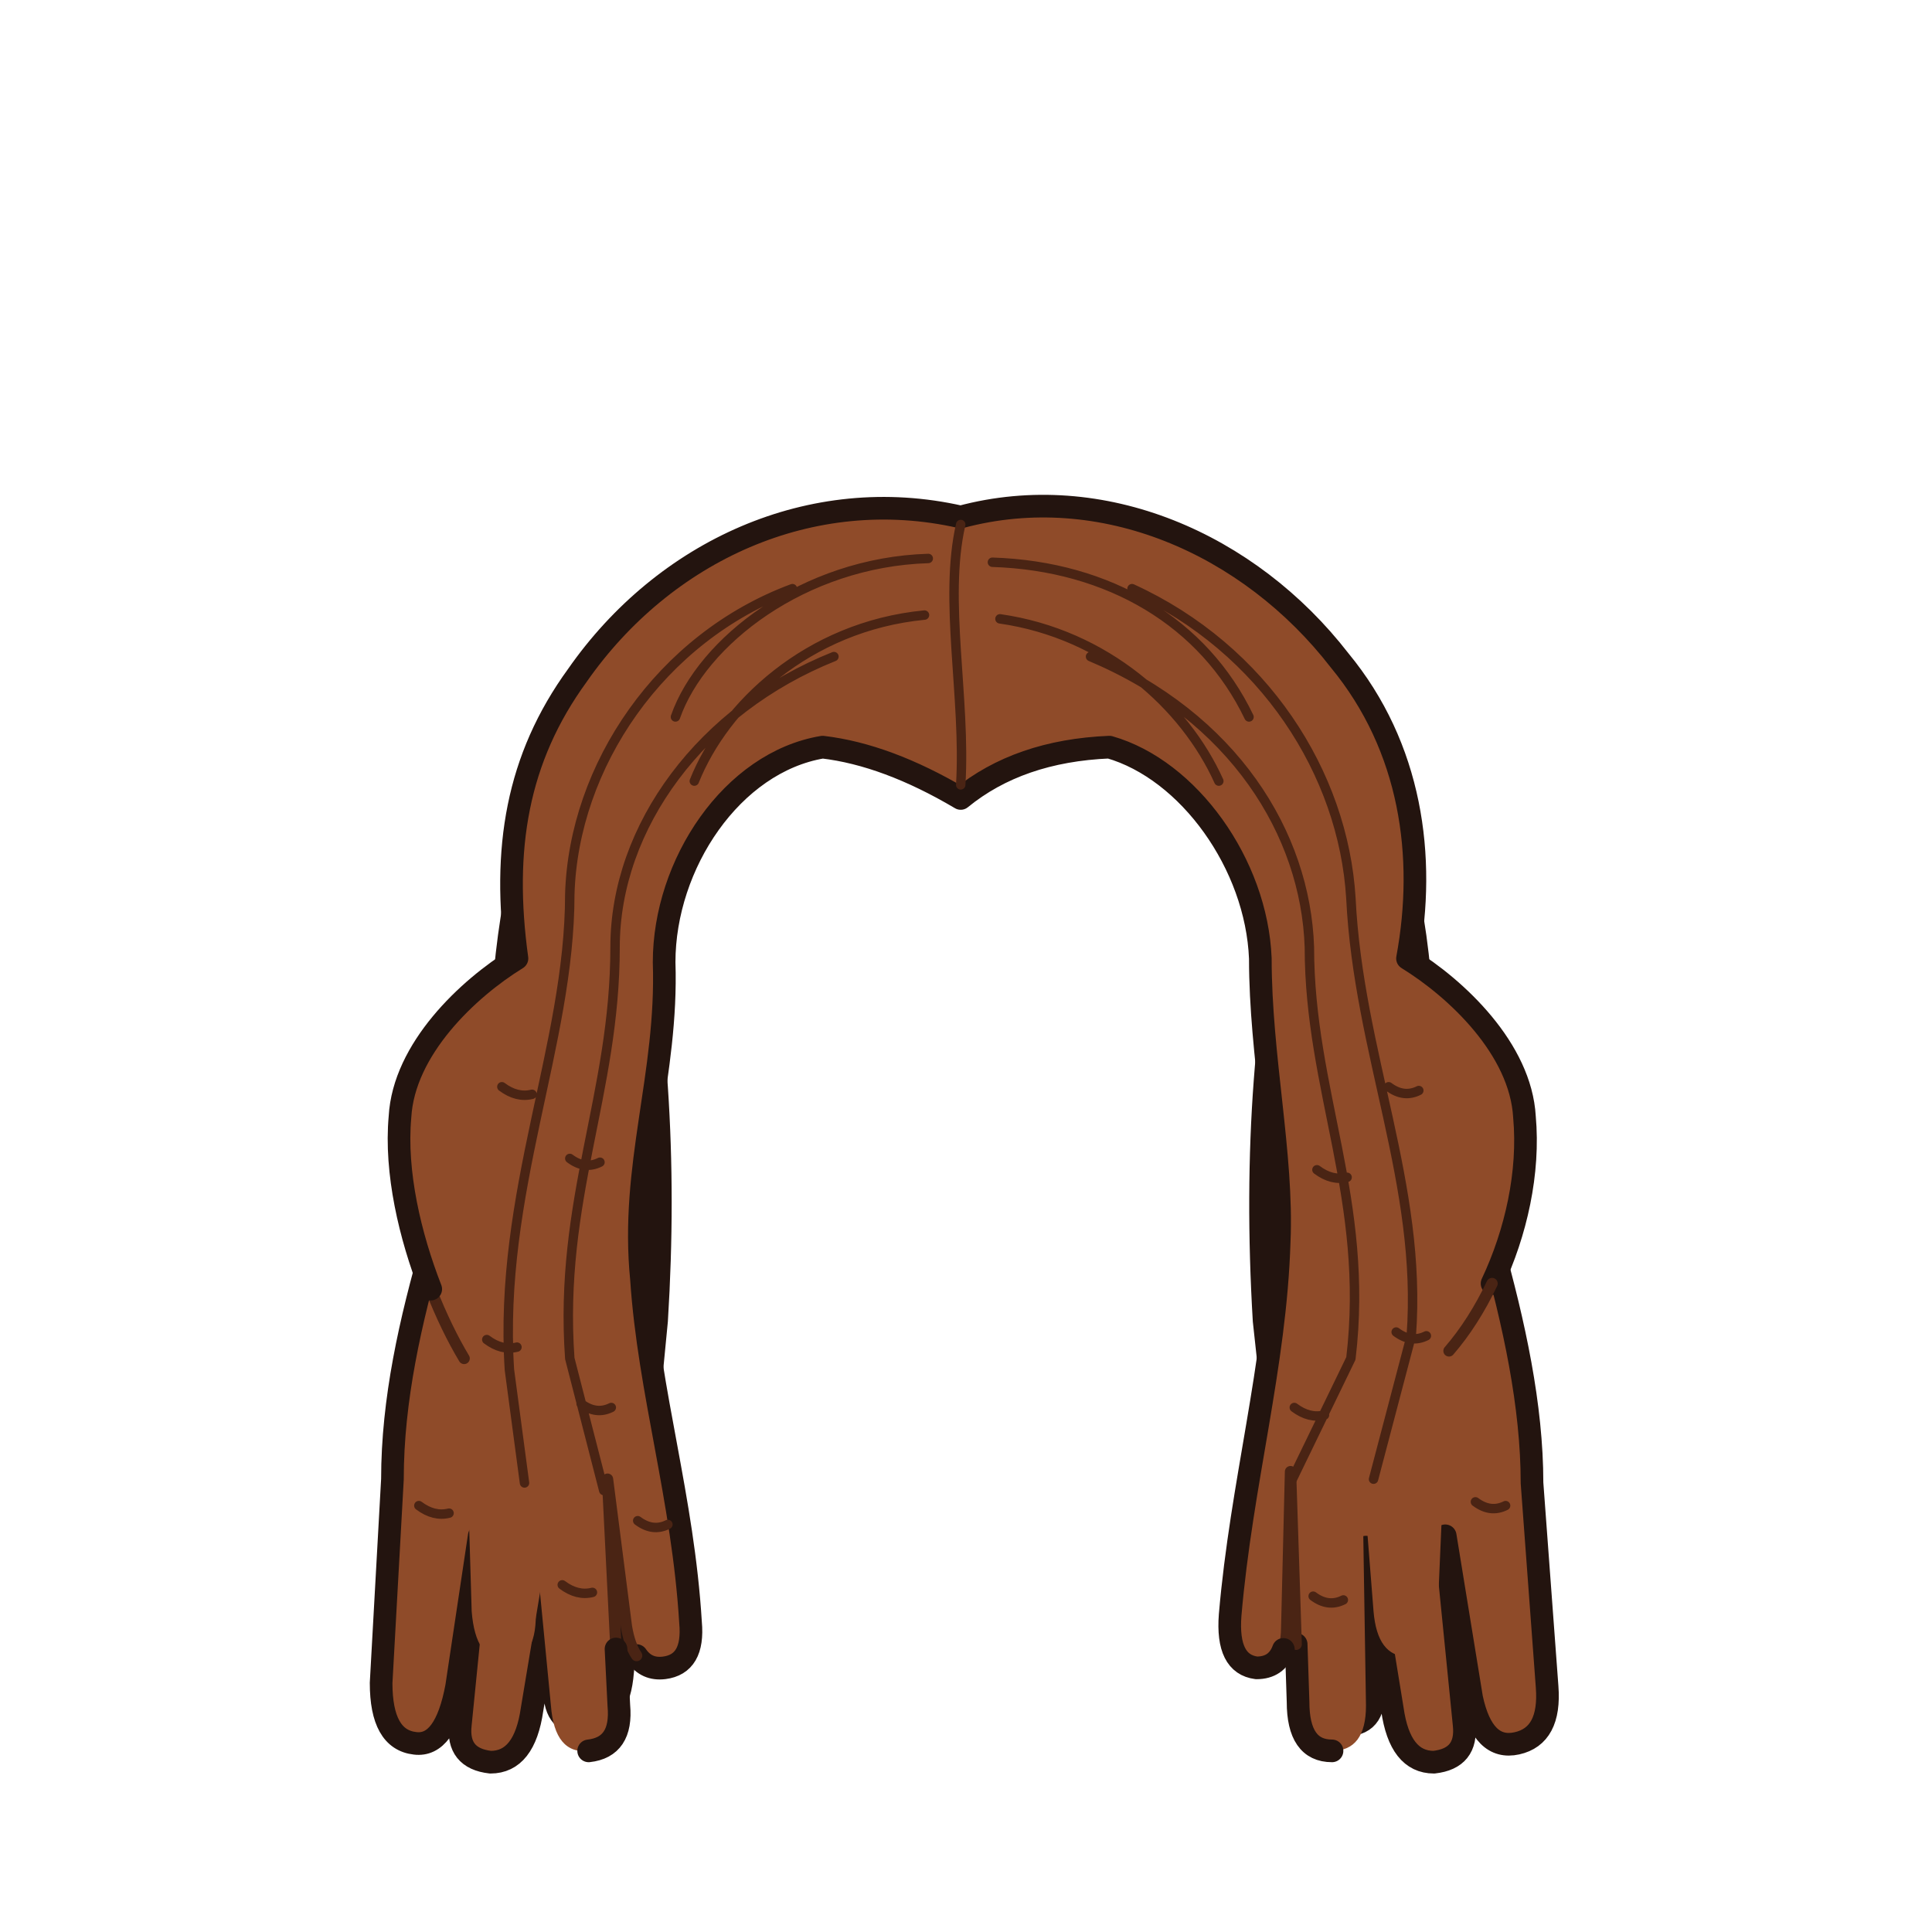
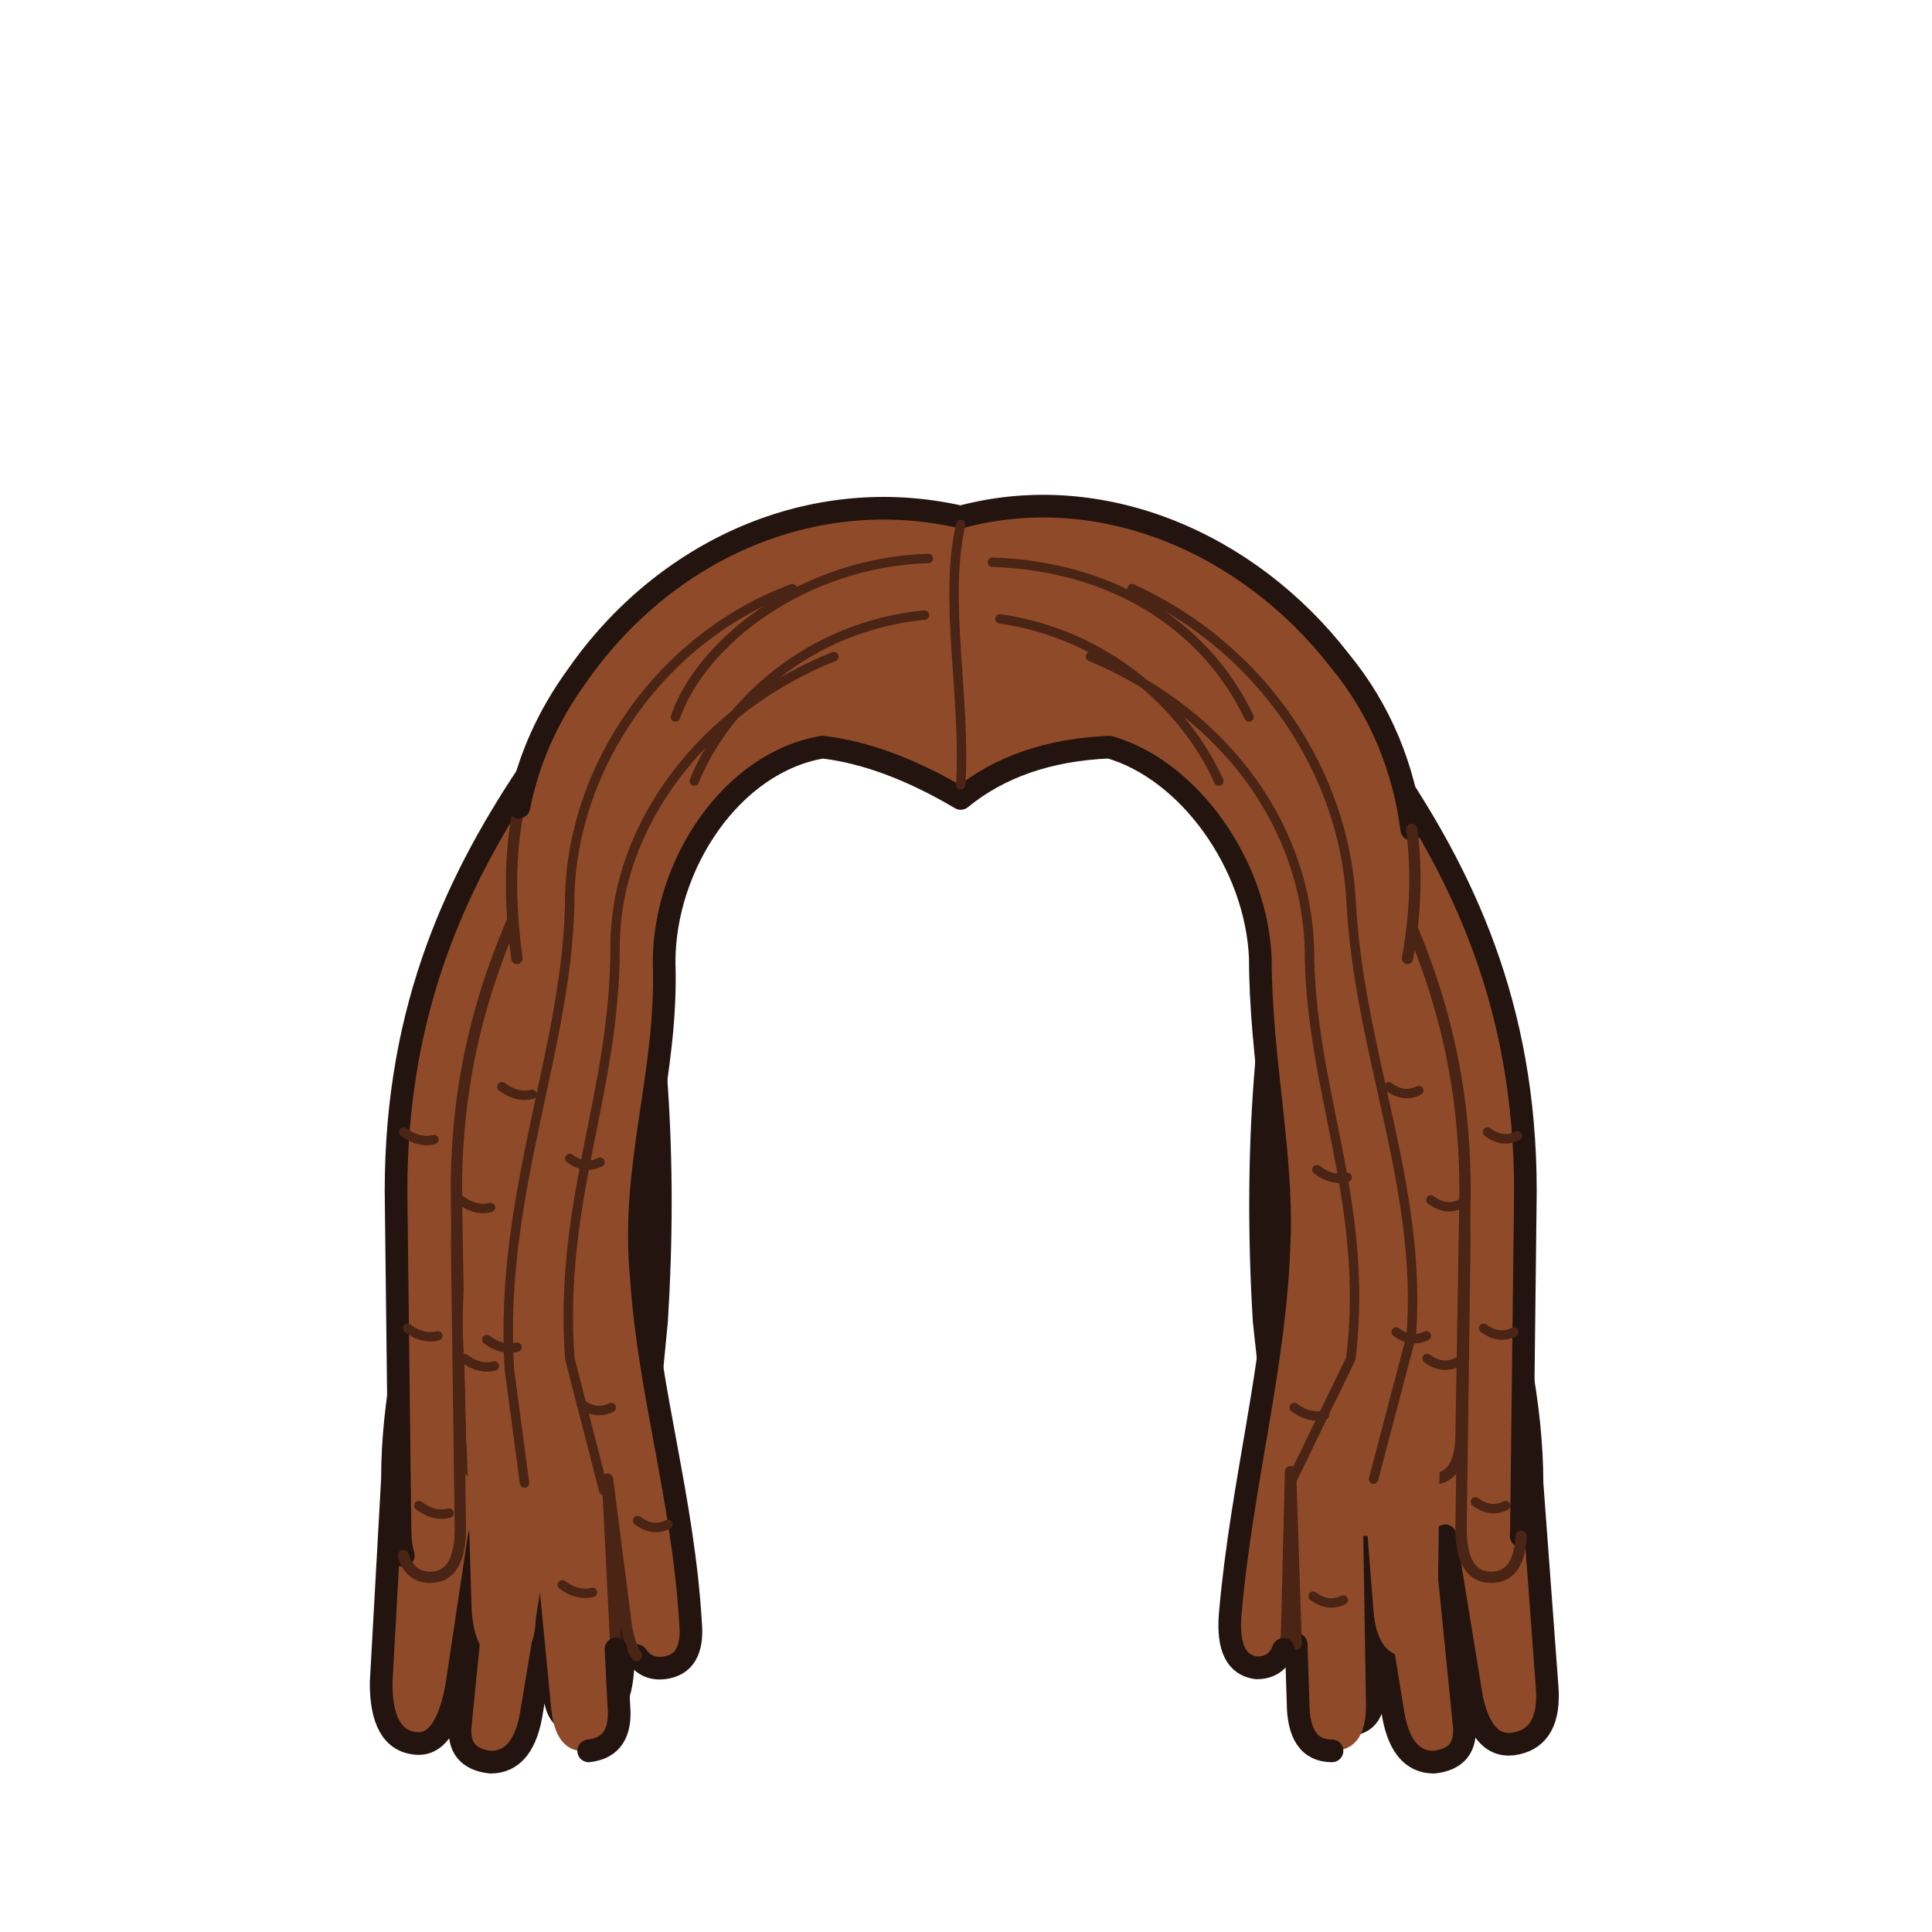
<svg xmlns="http://www.w3.org/2000/svg" viewBox="0 0 512 512" width="512" height="512" data-length="long" data-type="locs" data-softened="1">
  <g id="hair_back">
    <path fill="#8f4b29" stroke="#23140f" stroke-width="6" stroke-linejoin="round" d="M150 213 C139 217 135 240 133 268 C123 308 104 350 104 392 L101 446 Q101 461 110 462 Q118 463 121 447 L127 407 L122 457 Q121 466 130 467 Q139 467 141 453 L148 411 L147 448 Q147 457 155 457 Q164 456 165 443 L174 350 Q178 286 166 231 Z M359 213 C371 218 375 240 377 268 C387 306 406 352 406 393 L410 447 Q411 460 402 462 Q393 464 390 450 L383 407 L388 457 Q389 466 380 467 Q371 467 369 453 L362 410 L364 449 Q364 458 355 457 Q347 456 345 442 L335 350 Q331 283 344 230 Z" />
  </g>
  <g id="hair_base">
-     <path fill="#8f4b29" stroke="none" d="M137 254 C133 225 137 201 153 179 C176 146 215 128 254.6 137 C292 127 331 144 355 175 C374 198 378 227 373 254 C386 262 403 278 404 296 C406 318 397 343 384 358 L381 427 Q381 439 373 439 Q365 439 364 427 L361 389 L362 452 Q362 464 353 464 Q344 464 344 451 L342 390 L341 431 Q341 442 333 442 Q325 441 326 428 C329 393 338 362 339 329 C340 306 334 280 334 254 C333 229 315 204 294 198 Q270 199 254.6 211.6 Q235 200 218 198 C194 202 176 229 176 255 C177 285 167 309 170 339 C172 369 181 397 183 430 Q184 441 176 442 Q168 443 166 431 L161 392 L164 452 Q165 463 156 464 Q147 465 146 452 L140 390 L142 428 Q142 440 134 440 Q126 440 125 427 L123 360 C114 345 104 318 106 296 C107 278 124 262 137 254 Z" />
-     <path fill="none" stroke="#4a2414" stroke-width="3" stroke-linejoin="round" stroke-linecap="round" d="M123 360 C120 355 116.89 348.67 114.15 341.63" />
-     <path fill="none" stroke="#23140f" stroke-width="6" stroke-linejoin="round" stroke-linecap="round" d="M114.15 341.63 C108.67 327.56 104.67 310.67 106 296 C107 278 124 262 137 254 C133 225 137 201 153 179 C176 146 215 128 254.6 137 C292 127 331 144 355 175 C374 198 378 227 373 254 C386 262 403 278 404 296 C405.33 310.67 401.78 326.67 395.41 340.15" />
-     <path fill="none" stroke="#4a2414" stroke-width="3" stroke-linejoin="round" stroke-linecap="round" d="M395.41 340.15 C392.22 346.89 388.33 353 384 358" />
+     <path fill="#8f4b29" d="M140 205 C120 235 104 270 105 320 L106 405 Q106 418 114 418 Q122 418 122 405 L121 330 C121 285 136 250 156 210 Z" stroke="none" />
+     <path fill="none" stroke="#23140f" stroke-width="6" stroke-linejoin="round" stroke-linecap="round" d="M140 205 C120 235 104 270 105 320 L106 405 Q106 409.33 106.89 412.22" />
+     <path fill="none" stroke="#4a2414" stroke-width="3" stroke-linejoin="round" stroke-linecap="round" d="M106.89 412.22 Q108.67 418 114 418 Q122 418 122 405 L121 330 C121 285 136 250 156 210 L140 205" />
+     <path fill="#8f4b29" d="M150 215 C134 245 120 275 121 320 L122 380 Q122 392 130 392 Q138 392 138 380 L137 320 C137 290 148 262 163 225 Z" stroke="none" />
+     <path fill="none" stroke="#4a2414" stroke-width="3" stroke-linejoin="round" stroke-linecap="round" d="M150 215 C134 245 120 275 121 320 L122 380 Q122 392 130 392 Q138 392 138 380 L137 320 C137 290 148 262 163 225 L150 215" />
+     <path fill="#8f4b29" d="M 369.2 205 C 389.2 235 405.2 270 404.2 320 L 403.2 405 Q 403.2 418 395.2 418 Q 387.2 418 387.2 405 L 388.2 330 C 388.2 285 373.2 250 353.2 210 Z" stroke="none" />
+     <path fill="none" stroke="#23140f" stroke-width="6" stroke-linejoin="round" stroke-linecap="round" d="M369.2 205 C389.2 235 405.2 270 404.2 320 L403.2 405 Q403.2 406.08 403.14 407.08" />
+     <path fill="none" stroke="#4a2414" stroke-width="3" stroke-linejoin="round" stroke-linecap="round" d="M403.14 407.08 Q402.53 418 395.2 418 Q387.2 418 387.2 405 L388.2 330 C388.2 285 373.2 250 353.2 210 L369.2 205" />
+     <path fill="#8f4b29" d="M 359.2 215 C 375.2 245 389.2 275 388.2 320 L 387.2 380 Q 387.2 392 379.2 392 Q 371.2 392 371.2 380 L 372.2 320 C 372.2 290 361.2 262 346.2 225 Z" stroke="none" />
+     <path fill="none" stroke="#4a2414" stroke-width="3" stroke-linejoin="round" stroke-linecap="round" d="M359.2 215 C375.2 245 389.2 275 388.2 320 L387.2 380 Q387.2 392 379.2 392 Q371.2 392 371.2 380 L372.2 320 C372.2 290 361.2 262 346.2 225 L359.2 215" />
+     <path fill="#8f4b29" stroke="none" d="M137 254 C133 225 137 201 153 179 C176 146 215 128 254.6 137 C292 127 331 144 355 175 C374 198 378 227 373 254 C374 284 386 312 382 351 L381 427 Q381 439 373 439 Q365 439 364 427 L361 389 L362 452 Q362 464 353 464 Q344 464 344 451 L342 390 L341 431 Q341 442 333 442 Q325 441 326 428 C329 393 338 362 339 329 C340 306 334 280 334 254 C333 229 315 204 294 198 Q270 199 254.6 211.6 Q235 200 218 198 C194 202 176 229 176 255 C177 285 167 309 170 339 C172 369 181 397 183 430 Q184 441 176 442 Q168 443 166 431 L161 392 L164 452 Q165 463 156 464 Q147 465 146 452 L140 390 L142 428 Q142 440 134 440 Q126 440 125 427 L123 360 C120 323 136 280 137 254 Z" />
+     <path fill="none" stroke="#4a2414" stroke-width="3" stroke-linejoin="round" stroke-linecap="round" d="M137 254 C135 239.5 135 226.25 137.5 213.88" />
+     <path fill="none" stroke="#23140f" stroke-width="6" stroke-linejoin="round" stroke-linecap="round" d="M137.5 213.88 C140 201.5 145 190 153 179 C176 146 215 128 254.6 137 C292 127 331 144 355 175 C366.08 188.42 372.06 203.88 374.13 219.79" />
+     <path fill="none" stroke="#4a2414" stroke-width="3" stroke-linejoin="round" stroke-linecap="round" d="M374.13 219.79 C375.6 231.15 375.08 242.75 373 254" />
    <path fill="none" stroke="#23140f" stroke-width="6" stroke-linejoin="round" stroke-linecap="round" d="M353 464 Q344 464 344 451 L343.5 435.75" />
    <path fill="none" stroke="#4a2414" stroke-width="3" stroke-linejoin="round" stroke-linecap="round" d="M343.5 435.75 L342 390 L341 431 Q341 434.67 340.11 437.11" />
    <path fill="none" stroke="#23140f" stroke-width="6" stroke-linejoin="round" stroke-linecap="round" d="M340.11 437.11 Q338.33 442 333 442 Q325 441 326 428 C329 393 338 362 339 329 C340 306 334 280 334 254 C333 229 315 204 294 198 Q270 199 254.6 211.6 Q235 200 218 198 C194 202 176 229 176 255 C177 285 167 309 170 339 C172 369 181 397 183 430 Q184 441 176 442 Q171.33 442.58 168.71 438.74" />
    <path fill="none" stroke="#4a2414" stroke-width="3" stroke-linejoin="round" stroke-linecap="round" d="M168.71 438.74 Q166.83 436 166 431 L161 392 L163.25 437" />
    <path fill="none" stroke="#23140f" stroke-width="6" stroke-linejoin="round" stroke-linecap="round" d="M163.25 437 L164 452 Q165 463 156 464" />
  </g>
  <g id="hair_bangs" />
  <g id="hair_lines" fill="none" stroke="#4a2414" stroke-width="2.5" stroke-linecap="round" stroke-linejoin="round">
-     <path d="M254.6 139 C250 159 256 185 254.6 208 M246 148 C213 149 186 170 179 190 M245 163 C214 166 192 187 184 207 M263 149 C294 150 319 165 331 190 M265 164 C293 168 314 187 323 207 M210 156 C175 169 152 203 151 237 C151 277 132 316 135 363 L139 393 M221 174 C186 188 163 219 163 251 C163 290 148 318 151 360 L160 395 M300 156 C335 172 356 205 358 238 C360 279 377 314 374 354 L364 392 M289 174 C327 190 346 221 347 251 C347 289 363 318 358 360 L342 393 M133 288 q4 3 8 2 M151 307 q4 3 8 1 M129 355 q4 3 8 2 M154 372 q4 3 8 1 M149 420 q4 3 8 2 M169 403 q4 3 8 1 M368 288 q4 3 8 1 M349 310 q4 3 8 2 M370 353 q4 3 8 1 M343 373 q4 3 8 2 M348 423 q4 3 8 1 M111 399 q4 3 8 2 M391 398 q4 3 8 1" stroke="#4a2414" />
+     <path d="M254.6 139 C250 159 256 185 254.6 208 M246 148 C213 149 186 170 179 190 M245 163 C214 166 192 187 184 207 M263 149 C294 150 319 165 331 190 M265 164 C293 168 314 187 323 207 M210 156 C175 169 152 203 151 237 C151 277 132 316 135 363 L139 393 M221 174 C186 188 163 219 163 251 C163 290 148 318 151 360 L160 395 M300 156 C335 172 356 205 358 238 C360 279 377 314 374 354 L364 392 M289 174 C327 190 346 221 347 251 C347 289 363 318 358 360 L342 393 M133 288 q4 3 8 2 M151 307 q4 3 8 1 M129 355 q4 3 8 2 M154 372 q4 3 8 1 M149 420 q4 3 8 2 M169 403 q4 3 8 1 M368 288 q4 3 8 1 M349 310 q4 3 8 2 M370 353 q4 3 8 1 M343 373 q4 3 8 2 M348 423 q4 3 8 1 M111 399 q4 3 8 2 M391 398 q4 3 8 1 M107 300 q4 3 8 2 M108 352 q4 3 8 2 M122 318 q4 3 8 2 M123 360 q4 3 8 2 M394.2 300 q4 3 8 1 M393.2 352 q4 3 8 1 M379.2 318 q4 3 8 1 M378.2 360 q4 3 8 1" stroke="#4a2414" />
  </g>
</svg>
